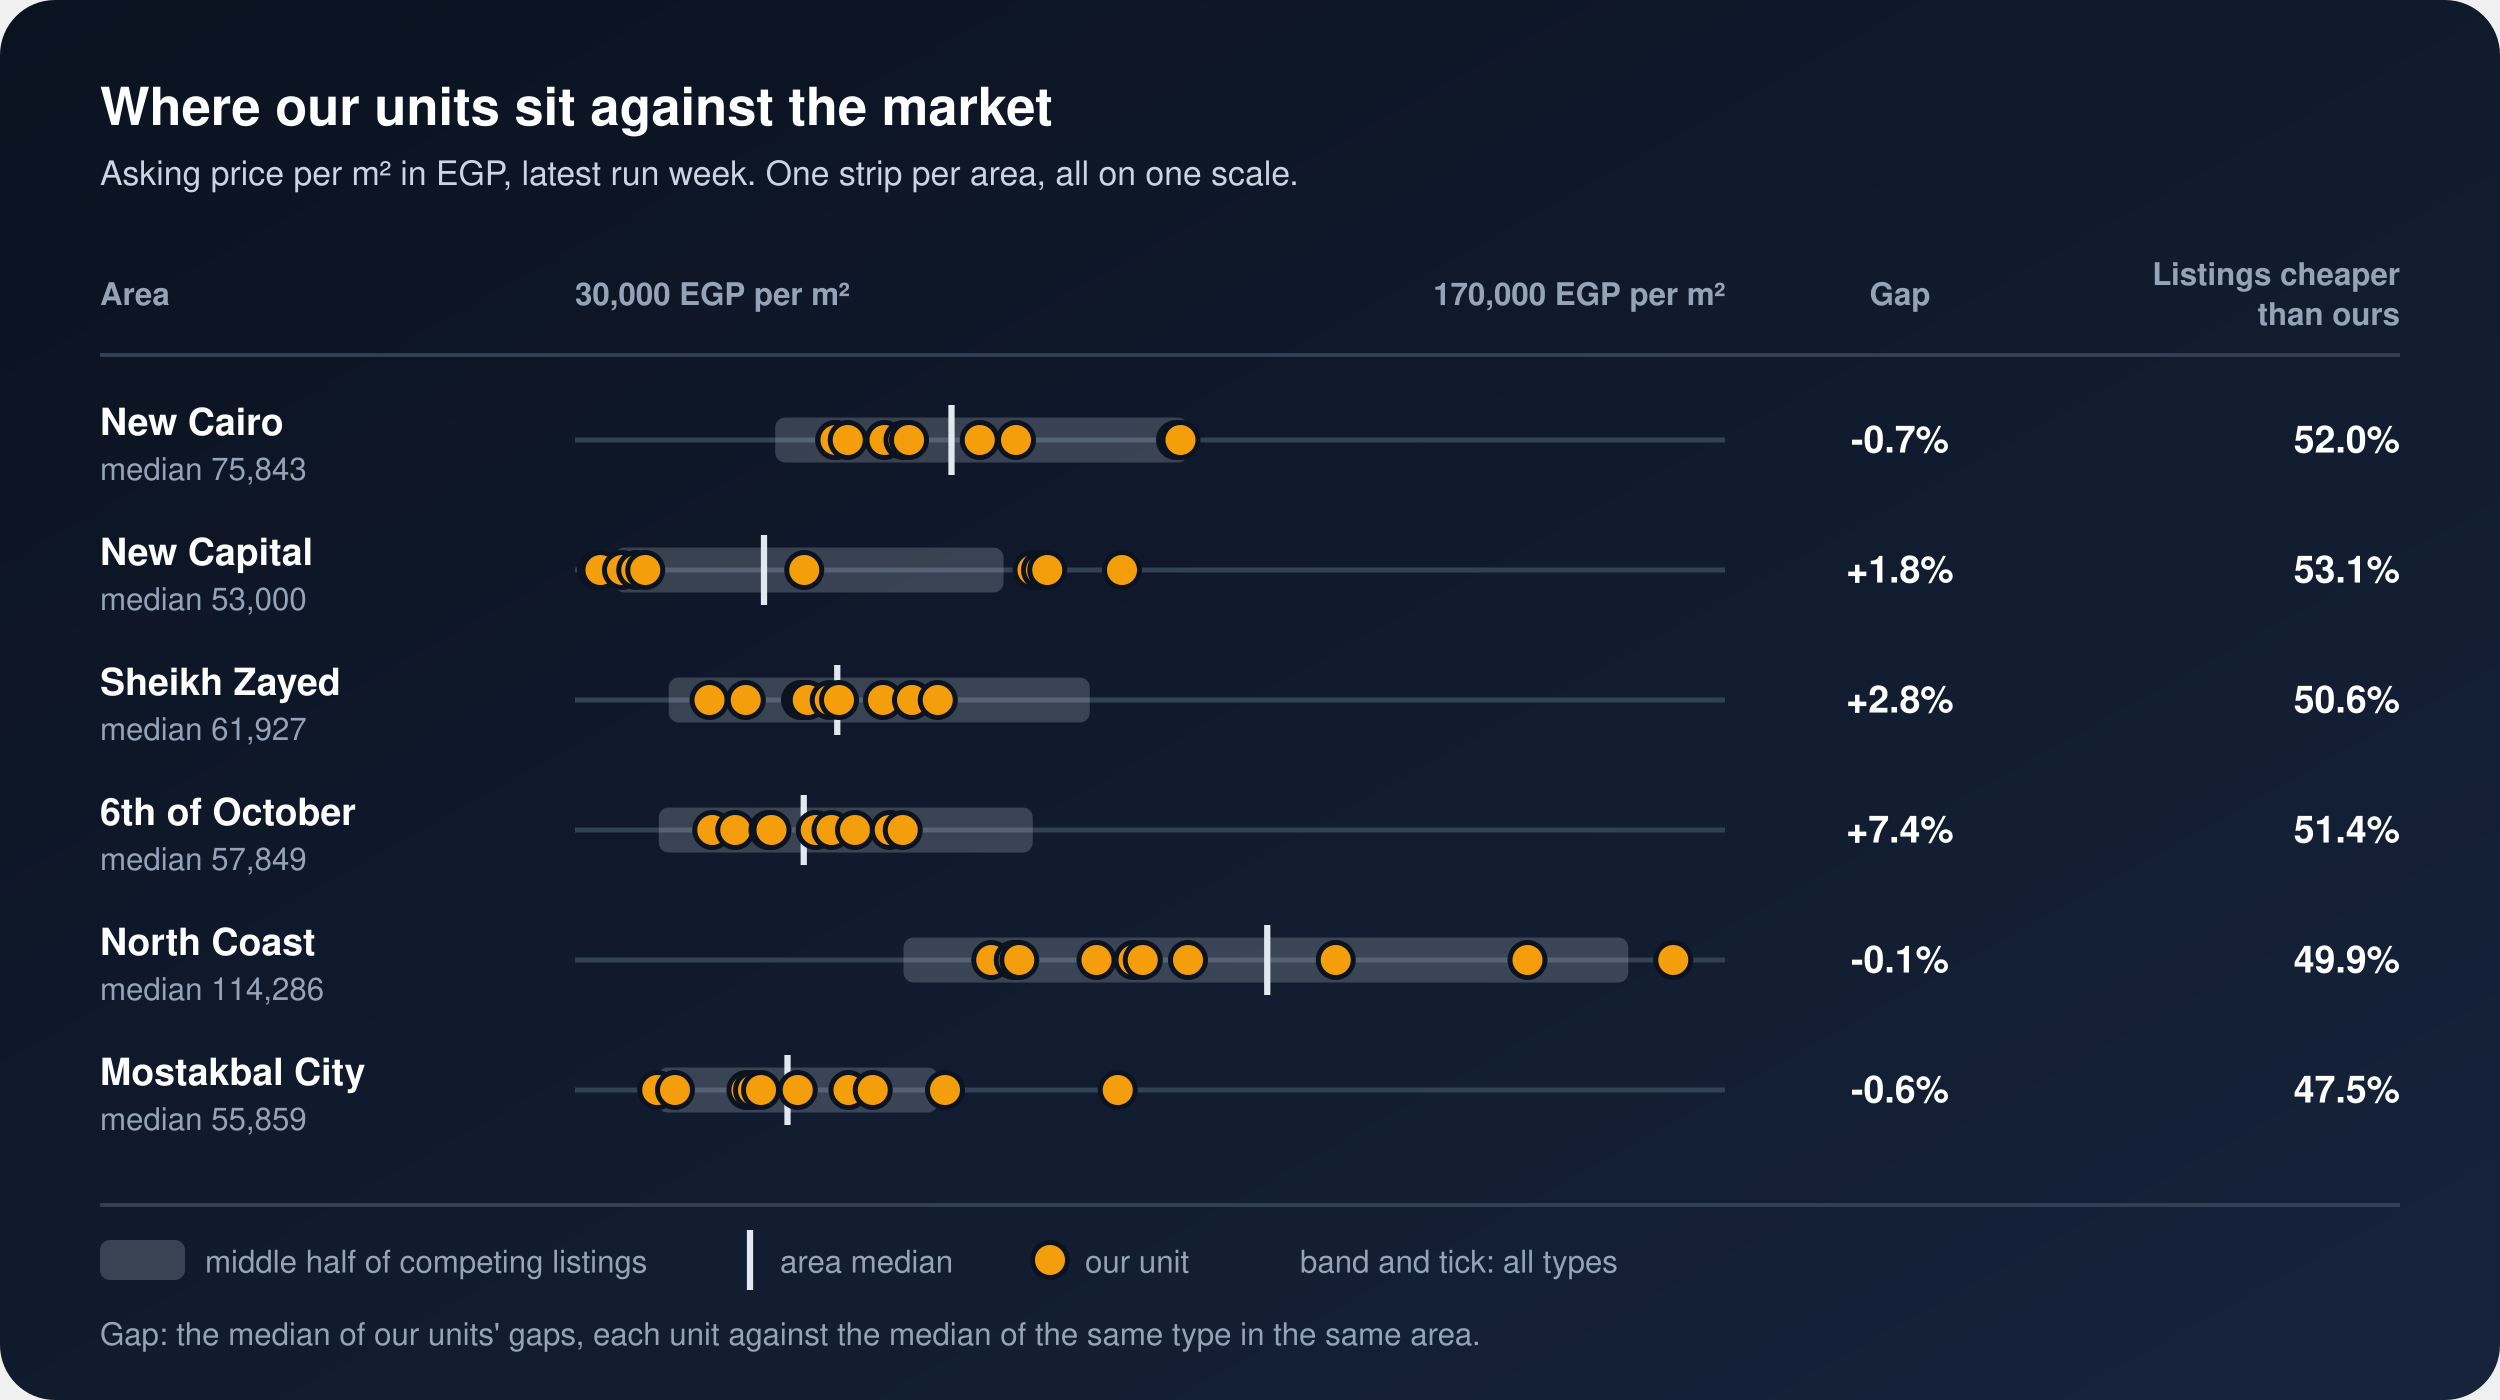
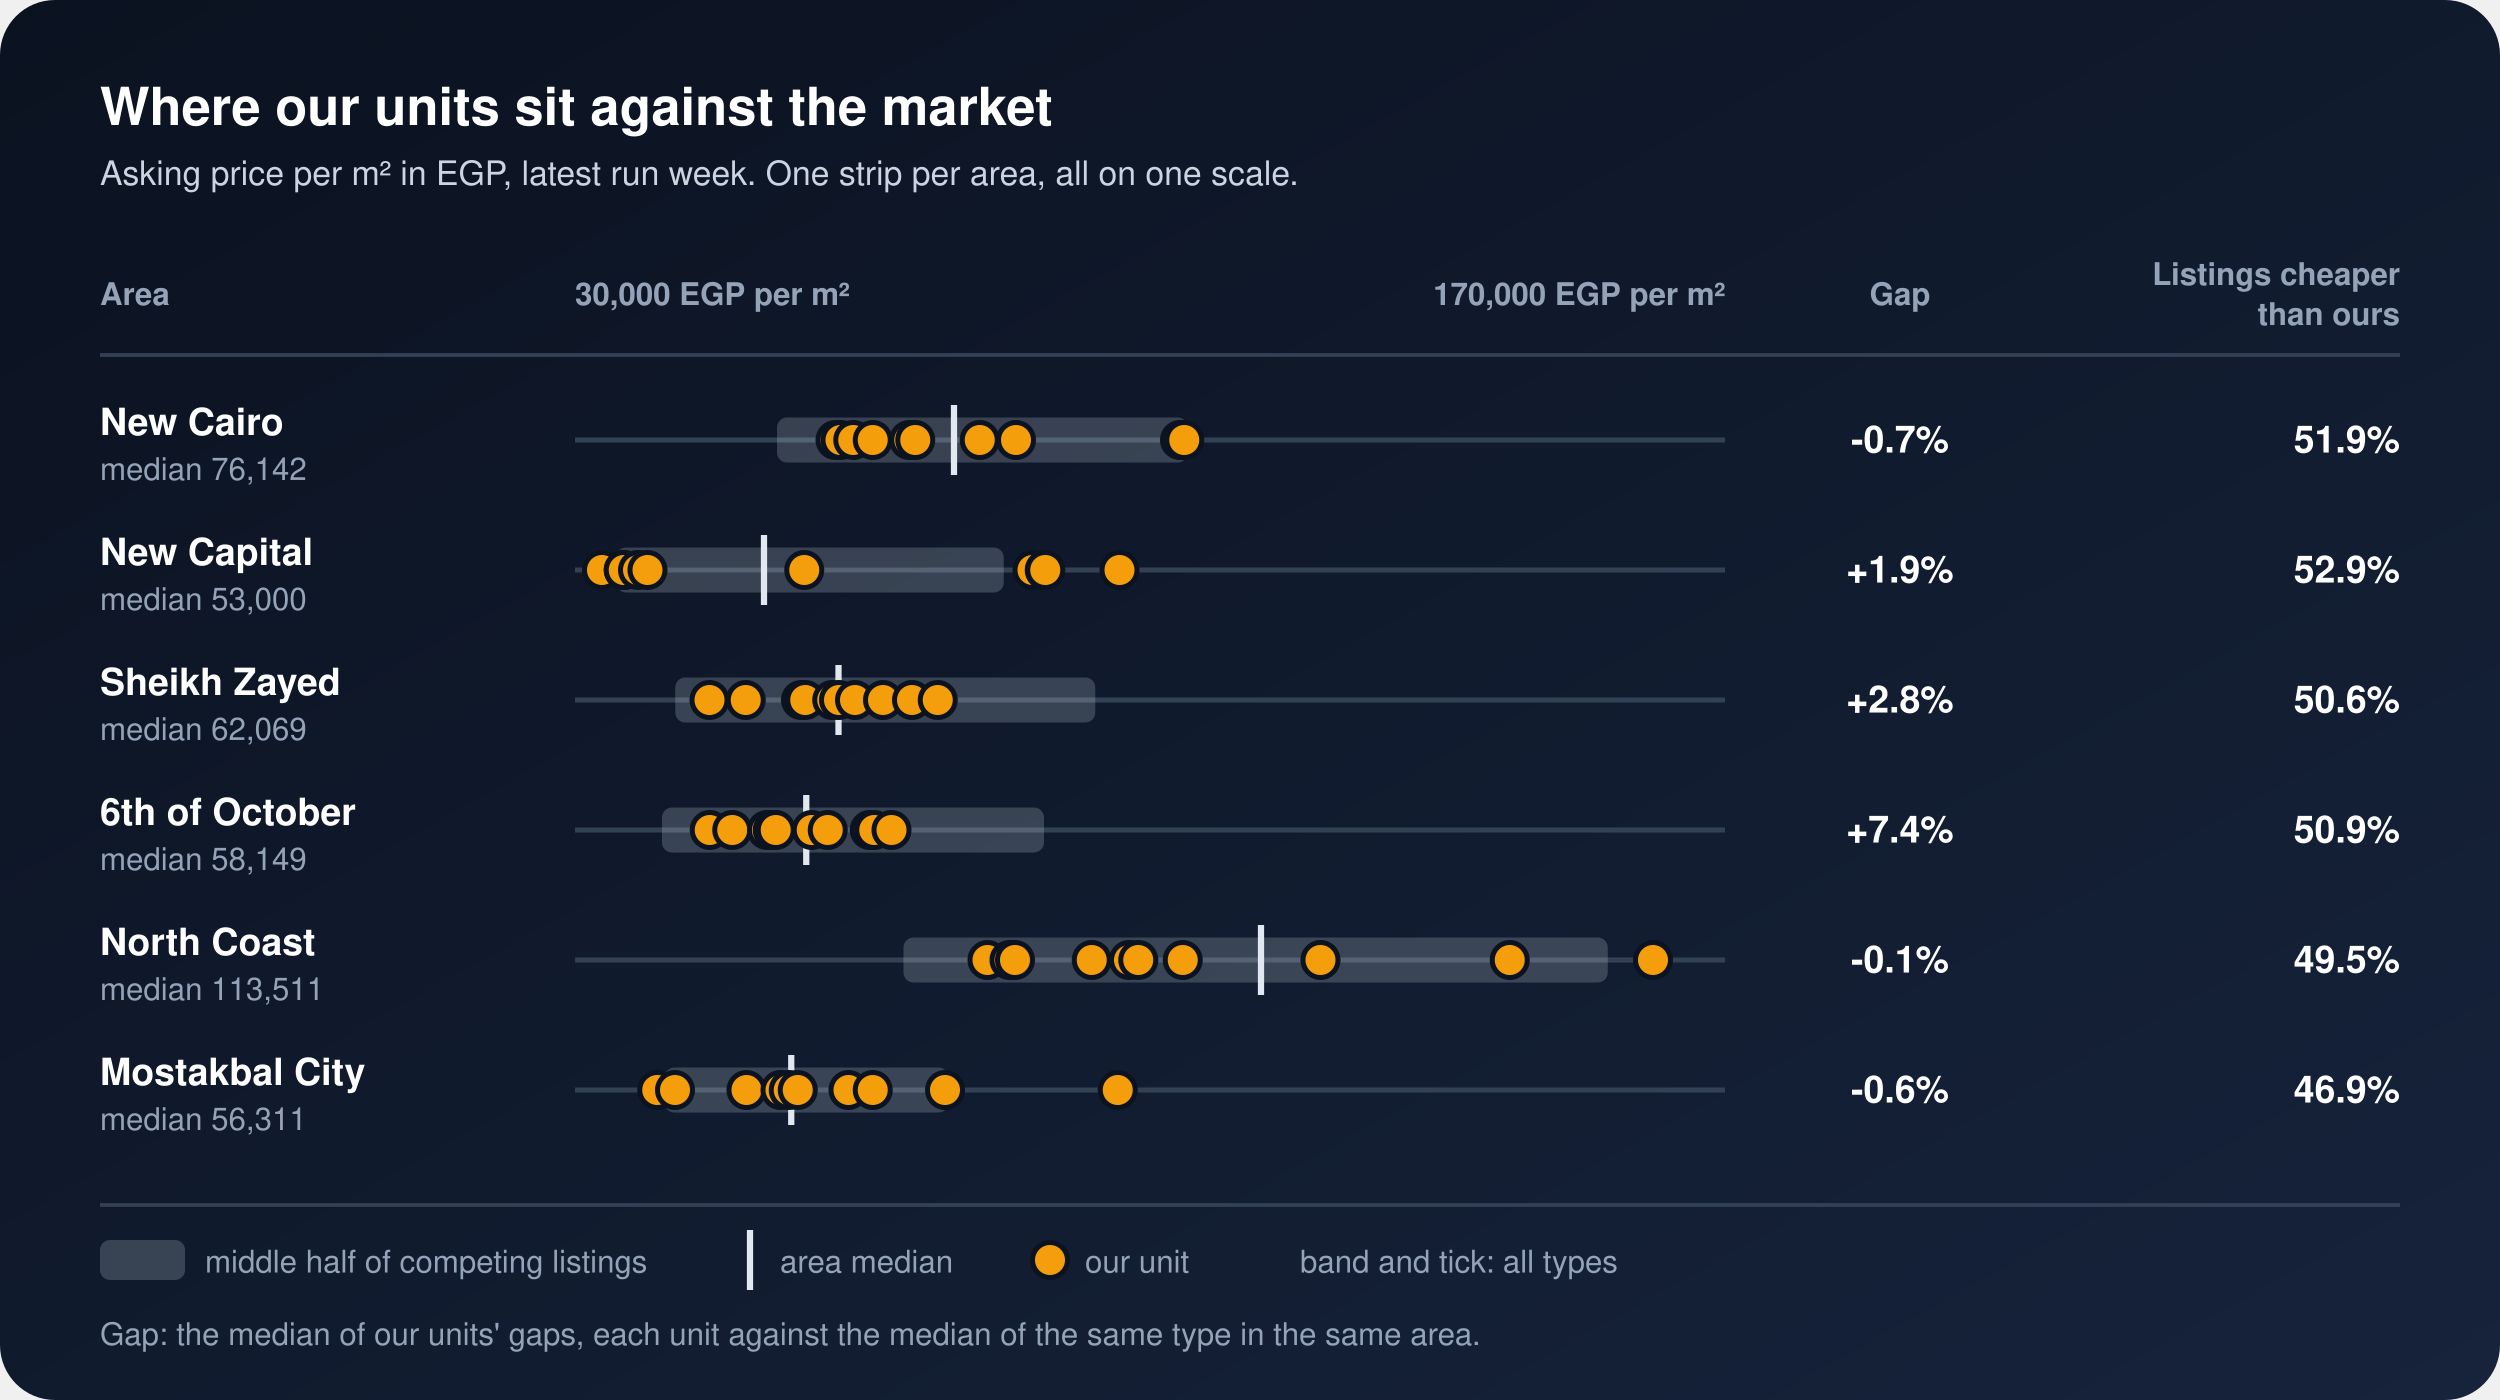
<svg xmlns="http://www.w3.org/2000/svg" viewBox="0 0 1000 560" width="1000" height="560" role="img" aria-label="Price gap by area: one strip per area (New Cairo, New Capital, Sheikh Zayed, 6th of October, North Coast, Mostakbal City). On each strip a band shows the middle half of competing listings by asking price per square metre, a tick shows their median, both over all unit types, and dots show our units. The gap, the median of our units' gaps with each unit against the median of the same type in the same area, is written beside each strip, and the share of competing listings cheaper than ours at its right end.">
  <defs>
    <linearGradient id="bg" x1="0" y1="0" x2="1" y2="1">
      <stop offset="0" stop-color="#0B1220" />
      <stop offset="1" stop-color="#16233B" />
    </linearGradient>
  </defs>
  <style>
    text { font-family: "Segoe UI", -apple-system, Helvetica, Arial, sans-serif; }
    .title { font-size: 21px; font-weight: 700; fill: #FFFFFF; }
    .sub { font-size: 13.5px; fill: #CBD5E1; }
    .head { font-size: 12.5px; font-weight: 600; fill: #94A3B8; }
    .area { font-size: 15px; font-weight: 700; fill: #FFFFFF; }
    .cap { font-size: 12.5px; fill: #94A3B8; }
    .val { font-size: 15px; font-weight: 700; fill: #FFFFFF; }
    .track { stroke: #334155; stroke-width: 2; }
    .band { fill: #CBD5E1; fill-opacity: 0.22; }
    .median { stroke: #E2E8F0; stroke-width: 2.5; }
    .ours { fill: #F59E0B; stroke: #0B1220; stroke-width: 2; }
  </style>
  <rect width="1000" height="560" rx="22" fill="url(#bg)" />
  <text x="40" y="50" class="title">Where our units sit against the market</text>
  <text x="40" y="74" class="sub">Asking price per m² in EGP, latest run week. One strip per area, all on one scale.</text>
  <text x="40" y="122" class="head">Area</text>
  <text x="230" y="122" class="head">
    <tspan id="nb-scale_min_m2">30,000</tspan> EGP per m²</text>
  <text x="690" y="122" class="head" text-anchor="end">
    <tspan id="nb-scale_max_m2">170,000</tspan> EGP per m²</text>
  <text x="760" y="122" class="head" text-anchor="middle">Gap</text>
  <text x="960" y="114" class="head" text-anchor="end">Listings cheaper</text>
  <text x="960" y="130" class="head" text-anchor="end">than ours</text>
  <line x1="40" y1="142" x2="960" y2="142" stroke="#334155" stroke-width="1.5" />
  <text x="40" y="174" class="area">New Cairo</text>
-   <text x="40" y="192" class="cap">median <tspan id="nb-median_m2_new_cairo">75,843</tspan>
+   <text x="40" y="192" class="cap">median <tspan id="nb-median_m2_new_cairo">76,142</tspan>
  </text>
  <line x1="230" y1="176" x2="690" y2="176" class="track" />
-   <rect x="310.1" y="167" width="165" height="18" rx="4" class="band" />
-   <line x1="380.6" y1="162" x2="380.6" y2="190" class="median" />
-   <circle cx="334.1" cy="176" r="7" class="ours" />
+   <rect x="310.8" y="167" width="164.3" height="18" rx="4" class="band" />
+   <line x1="381.6" y1="162" x2="381.6" y2="190" class="median" />
  <circle cx="334.2" cy="176" r="7" class="ours" />
-   <circle cx="339.1" cy="176" r="7" class="ours" />
-   <circle cx="353.8" cy="176" r="7" class="ours" />
-   <circle cx="361.4" cy="176" r="7" class="ours" />
-   <circle cx="363.6" cy="176" r="7" class="ours" />
+   <circle cx="336.2" cy="176" r="7" class="ours" />
+   <circle cx="341.3" cy="176" r="7" class="ours" />
+   <circle cx="349.1" cy="176" r="7" class="ours" />
+   <circle cx="363.7" cy="176" r="7" class="ours" />
+   <circle cx="366.1" cy="176" r="7" class="ours" />
  <circle cx="391.9" cy="176" r="7" class="ours" />
  <circle cx="406.4" cy="176" r="7" class="ours" />
-   <circle cx="470.4" cy="176" r="7" class="ours" />
-   <circle cx="472.2" cy="176" r="7" class="ours" />
+   <circle cx="472" cy="176" r="7" class="ours" />
+   <circle cx="473.7" cy="176" r="7" class="ours" />
  <text x="760" y="181" class="val" text-anchor="middle">
    <tspan id="nb-gap_pct_new_cairo">-0.7</tspan>%</text>
  <text x="960" y="181" class="val" text-anchor="end">
-     <tspan id="nb-share_cheaper_new_cairo">52.0</tspan>%</text>
+     <tspan id="nb-share_cheaper_new_cairo">51.9</tspan>%</text>
  <text x="40" y="226" class="area">New Capital</text>
  <text x="40" y="244" class="cap">median <tspan id="nb-median_m2_new_capital">53,000</tspan>
  </text>
  <line x1="230" y1="228" x2="690" y2="228" class="track" />
-   <rect x="245.9" y="219" width="155.5" height="18" rx="4" class="band" />
+   <rect x="246.5" y="219" width="155" height="18" rx="4" class="band" />
  <line x1="305.6" y1="214" x2="305.6" y2="242" class="median" />
-   <circle cx="238.8" cy="228" r="7" class="ours" />
-   <circle cx="240.2" cy="228" r="7" class="ours" />
-   <circle cx="248.8" cy="228" r="7" class="ours" />
-   <circle cx="254.5" cy="228" r="7" class="ours" />
-   <circle cx="258.1" cy="228" r="7" class="ours" />
+   <circle cx="240.8" cy="228" r="7" class="ours" />
+   <circle cx="249.5" cy="228" r="7" class="ours" />
+   <circle cx="249.5" cy="228" r="7" class="ours" />
+   <circle cx="255.2" cy="228" r="7" class="ours" />
+   <circle cx="259" cy="228" r="7" class="ours" />
  <circle cx="321.7" cy="228" r="7" class="ours" />
  <circle cx="413" cy="228" r="7" class="ours" />
-   <circle cx="416.4" cy="228" r="7" class="ours" />
-   <circle cx="418.9" cy="228" r="7" class="ours" />
-   <circle cx="448.8" cy="228" r="7" class="ours" />
+   <circle cx="417.9" cy="228" r="7" class="ours" />
+   <circle cx="418.1" cy="228" r="7" class="ours" />
+   <circle cx="447.8" cy="228" r="7" class="ours" />
  <text x="760" y="233" class="val" text-anchor="middle">
-     <tspan id="nb-gap_pct_new_capital">+1.8</tspan>%</text>
+     <tspan id="nb-gap_pct_new_capital">+1.9</tspan>%</text>
  <text x="960" y="233" class="val" text-anchor="end">
-     <tspan id="nb-share_cheaper_new_capital">53.1</tspan>%</text>
+     <tspan id="nb-share_cheaper_new_capital">52.9</tspan>%</text>
  <text x="40" y="278" class="area">Sheikh Zayed</text>
-   <text x="40" y="296" class="cap">median <tspan id="nb-median_m2_sheikh_zayed">61,927</tspan>
+   <text x="40" y="296" class="cap">median <tspan id="nb-median_m2_sheikh_zayed">62,069</tspan>
  </text>
  <line x1="230" y1="280" x2="690" y2="280" class="track" />
-   <rect x="267.5" y="271" width="168.4" height="18" rx="4" class="band" />
-   <line x1="334.9" y1="266" x2="334.9" y2="294" class="median" />
+   <rect x="270.1" y="271" width="168" height="18" rx="4" class="band" />
+   <line x1="335.4" y1="266" x2="335.4" y2="294" class="median" />
  <circle cx="283.8" cy="280" r="7" class="ours" />
  <circle cx="298.3" cy="280" r="7" class="ours" />
  <circle cx="320.4" cy="280" r="7" class="ours" />
  <circle cx="322.1" cy="280" r="7" class="ours" />
-   <circle cx="323.1" cy="280" r="7" class="ours" />
-   <circle cx="331.9" cy="280" r="7" class="ours" />
+   <circle cx="332.9" cy="280" r="7" class="ours" />
  <circle cx="335.6" cy="280" r="7" class="ours" />
+   <circle cx="342" cy="280" r="7" class="ours" />
  <circle cx="353.2" cy="280" r="7" class="ours" />
  <circle cx="364.8" cy="280" r="7" class="ours" />
  <circle cx="375.1" cy="280" r="7" class="ours" />
  <text x="760" y="285" class="val" text-anchor="middle">
    <tspan id="nb-gap_pct_sheikh_zayed">+2.8</tspan>%</text>
  <text x="960" y="285" class="val" text-anchor="end">
    <tspan id="nb-share_cheaper_sheikh_zayed">50.6</tspan>%</text>
  <text x="40" y="330" class="area">6th of October</text>
-   <text x="40" y="348" class="cap">median <tspan id="nb-median_m2_sixth_october">57,849</tspan>
+   <text x="40" y="348" class="cap">median <tspan id="nb-median_m2_sixth_october">58,149</tspan>
  </text>
  <line x1="230" y1="332" x2="690" y2="332" class="track" />
-   <rect x="263.5" y="323" width="149.6" height="18" rx="4" class="band" />
-   <line x1="321.5" y1="318" x2="321.5" y2="346" class="median" />
-   <circle cx="284.9" cy="332" r="7" class="ours" />
-   <circle cx="294.1" cy="332" r="7" class="ours" />
-   <circle cx="307.4" cy="332" r="7" class="ours" />
-   <circle cx="308.3" cy="332" r="7" class="ours" />
-   <circle cx="308.6" cy="332" r="7" class="ours" />
-   <circle cx="326.3" cy="332" r="7" class="ours" />
-   <circle cx="332.6" cy="332" r="7" class="ours" />
-   <circle cx="342" cy="332" r="7" class="ours" />
-   <circle cx="355.9" cy="332" r="7" class="ours" />
-   <circle cx="361.1" cy="332" r="7" class="ours" />
+   <rect x="264.8" y="323" width="152.8" height="18" rx="4" class="band" />
+   <line x1="322.5" y1="318" x2="322.5" y2="346" class="median" />
+   <circle cx="283.9" cy="332" r="7" class="ours" />
+   <circle cx="292.9" cy="332" r="7" class="ours" />
+   <circle cx="306.8" cy="332" r="7" class="ours" />
+   <circle cx="309.1" cy="332" r="7" class="ours" />
+   <circle cx="310.3" cy="332" r="7" class="ours" />
+   <circle cx="324.7" cy="332" r="7" class="ours" />
+   <circle cx="331.1" cy="332" r="7" class="ours" />
+   <circle cx="347.9" cy="332" r="7" class="ours" />
+   <circle cx="349.7" cy="332" r="7" class="ours" />
+   <circle cx="356.6" cy="332" r="7" class="ours" />
  <text x="760" y="337" class="val" text-anchor="middle">
    <tspan id="nb-gap_pct_sixth_october">+7.4</tspan>%</text>
  <text x="960" y="337" class="val" text-anchor="end">
-     <tspan id="nb-share_cheaper_sixth_october">51.4</tspan>%</text>
+     <tspan id="nb-share_cheaper_sixth_october">50.9</tspan>%</text>
  <text x="40" y="382" class="area">North Coast</text>
-   <text x="40" y="400" class="cap">median <tspan id="nb-median_m2_north_coast">114,286</tspan>
+   <text x="40" y="400" class="cap">median <tspan id="nb-median_m2_north_coast">113,511</tspan>
  </text>
  <line x1="230" y1="384" x2="690" y2="384" class="track" />
-   <rect x="361.4" y="375" width="289.9" height="18" rx="4" class="band" />
-   <line x1="506.9" y1="370" x2="506.9" y2="398" class="median" />
-   <circle cx="396.5" cy="384" r="7" class="ours" />
-   <circle cx="405.5" cy="384" r="7" class="ours" />
-   <circle cx="407.7" cy="384" r="7" class="ours" />
-   <circle cx="438.6" cy="384" r="7" class="ours" />
-   <circle cx="453.4" cy="384" r="7" class="ours" />
-   <circle cx="457.1" cy="384" r="7" class="ours" />
-   <circle cx="475.2" cy="384" r="7" class="ours" />
-   <circle cx="534.3" cy="384" r="7" class="ours" />
-   <circle cx="611" cy="384" r="7" class="ours" />
-   <circle cx="669.3" cy="384" r="7" class="ours" />
+   <rect x="361.4" y="375" width="281.7" height="18" rx="4" class="band" />
+   <line x1="504.4" y1="370" x2="504.4" y2="398" class="median" />
+   <circle cx="395" cy="384" r="7" class="ours" />
+   <circle cx="403.8" cy="384" r="7" class="ours" />
+   <circle cx="406" cy="384" r="7" class="ours" />
+   <circle cx="436.7" cy="384" r="7" class="ours" />
+   <circle cx="451.6" cy="384" r="7" class="ours" />
+   <circle cx="455.3" cy="384" r="7" class="ours" />
+   <circle cx="473.1" cy="384" r="7" class="ours" />
+   <circle cx="528.2" cy="384" r="7" class="ours" />
+   <circle cx="603.9" cy="384" r="7" class="ours" />
+   <circle cx="661.2" cy="384" r="7" class="ours" />
  <text x="760" y="389" class="val" text-anchor="middle">
    <tspan id="nb-gap_pct_north_coast">-0.1</tspan>%</text>
  <text x="960" y="389" class="val" text-anchor="end">
-     <tspan id="nb-share_cheaper_north_coast">49.9</tspan>%</text>
+     <tspan id="nb-share_cheaper_north_coast">49.5</tspan>%</text>
  <text x="40" y="434" class="area">Mostakbal City</text>
-   <text x="40" y="452" class="cap">median <tspan id="nb-median_m2_mostakbal_city">55,859</tspan>
+   <text x="40" y="452" class="cap">median <tspan id="nb-median_m2_mostakbal_city">56,311</tspan>
  </text>
  <line x1="230" y1="436" x2="690" y2="436" class="track" />
-   <rect x="263" y="427" width="112.1" height="18" rx="4" class="band" />
-   <line x1="315" y1="422" x2="315" y2="450" class="median" />
+   <rect x="265.8" y="427" width="113.6" height="18" rx="4" class="band" />
+   <line x1="316.5" y1="422" x2="316.5" y2="450" class="median" />
  <circle cx="262.9" cy="436" r="7" class="ours" />
  <circle cx="270" cy="436" r="7" class="ours" />
  <circle cx="298.6" cy="436" r="7" class="ours" />
-   <circle cx="301.2" cy="436" r="7" class="ours" />
-   <circle cx="304.4" cy="436" r="7" class="ours" />
+   <circle cx="312.2" cy="436" r="7" class="ours" />
+   <circle cx="315.5" cy="436" r="7" class="ours" />
  <circle cx="319.1" cy="436" r="7" class="ours" />
  <circle cx="339.4" cy="436" r="7" class="ours" />
  <circle cx="349.1" cy="436" r="7" class="ours" />
  <circle cx="378" cy="436" r="7" class="ours" />
  <circle cx="447.1" cy="436" r="7" class="ours" />
  <text x="760" y="441" class="val" text-anchor="middle">
    <tspan id="nb-gap_pct_mostakbal_city">-0.6</tspan>%</text>
  <text x="960" y="441" class="val" text-anchor="end">
-     <tspan id="nb-share_cheaper_mostakbal_city">47.5</tspan>%</text>
+     <tspan id="nb-share_cheaper_mostakbal_city">46.9</tspan>%</text>
  <line x1="40" y1="482" x2="960" y2="482" stroke="#334155" stroke-width="1.5" />
  <rect x="40" y="496" width="34" height="16" rx="4" class="band" />
  <text x="82" y="509" class="cap">middle half of competing listings</text>
  <line x1="300" y1="492" x2="300" y2="516" class="median" />
  <text x="312" y="509" class="cap">area median</text>
  <circle cx="420" cy="504" r="7" class="ours" />
  <text x="434" y="509" class="cap">our unit</text>
  <text x="520" y="509" class="cap">band and tick: all types</text>
  <text x="40" y="538" class="cap">Gap: the median of our units' gaps, each unit against the median of the same type in the same area.</text>
</svg>
